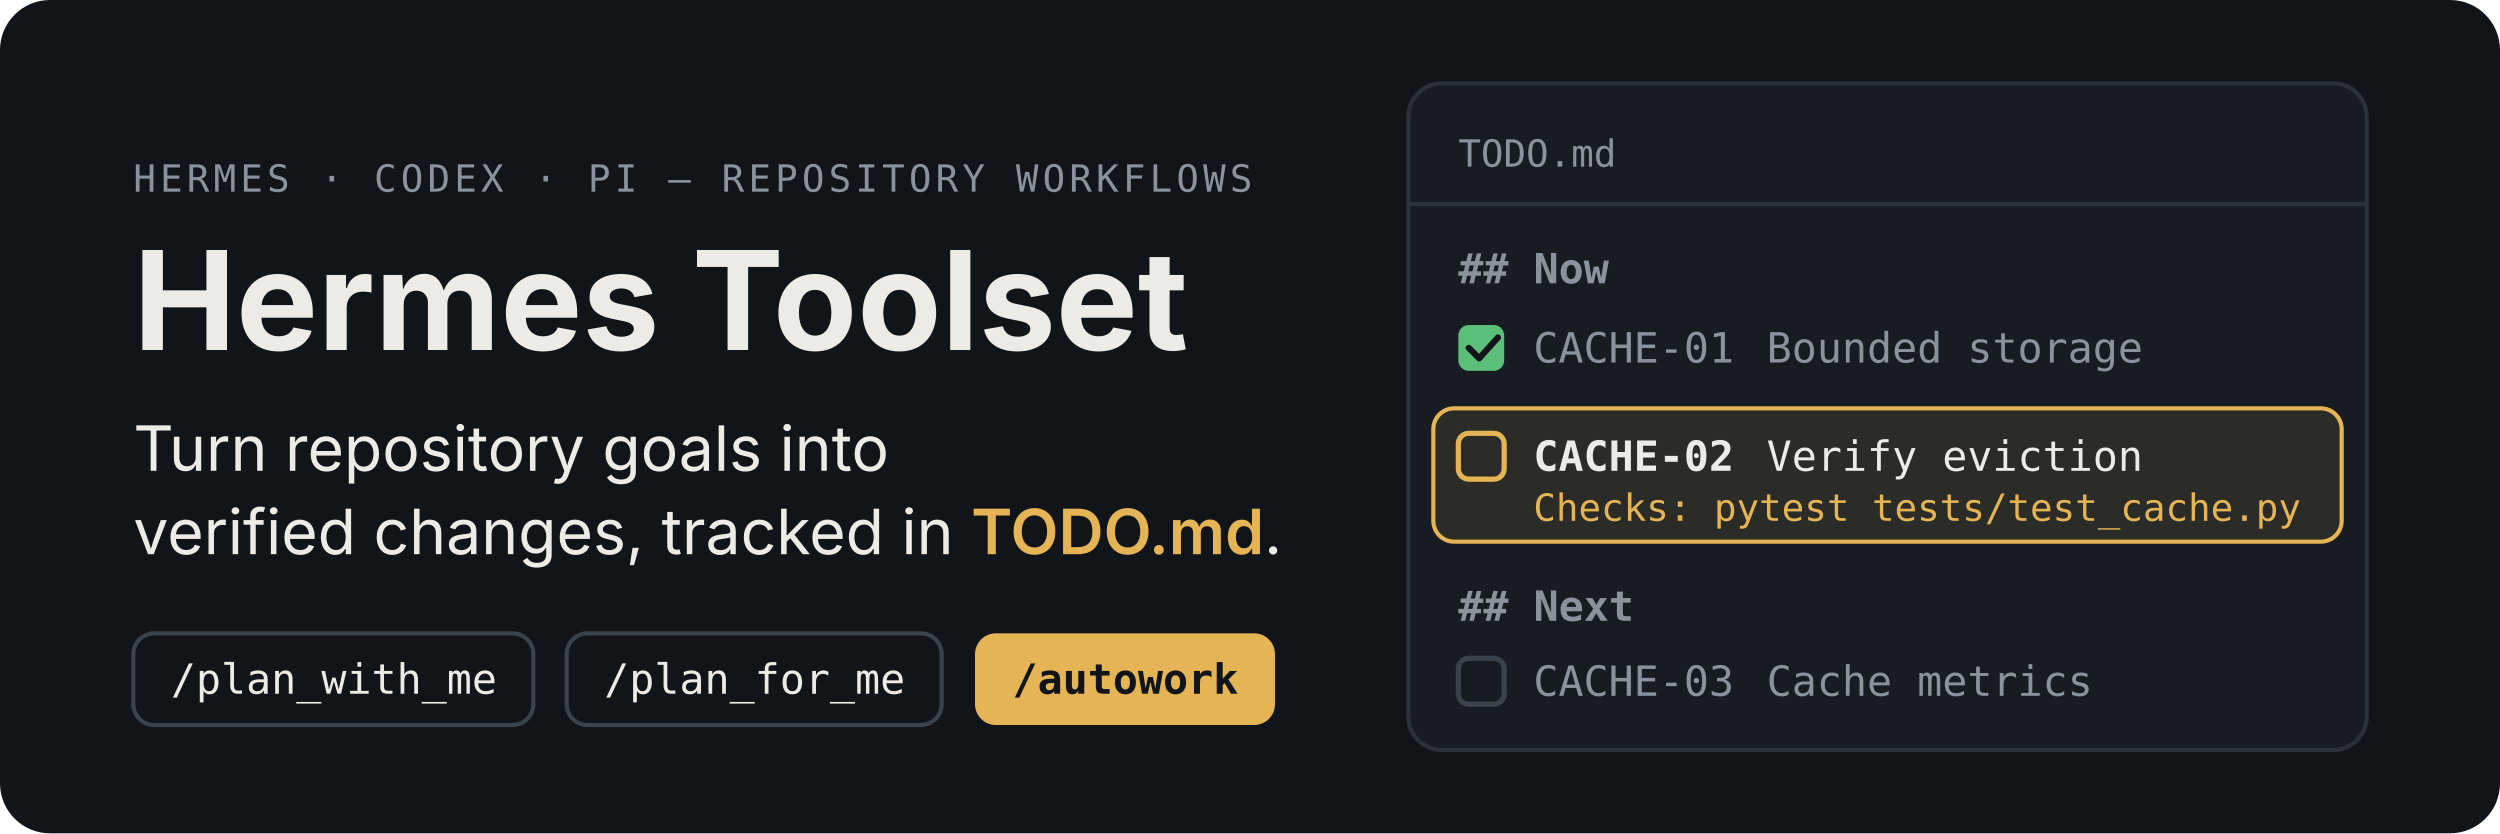
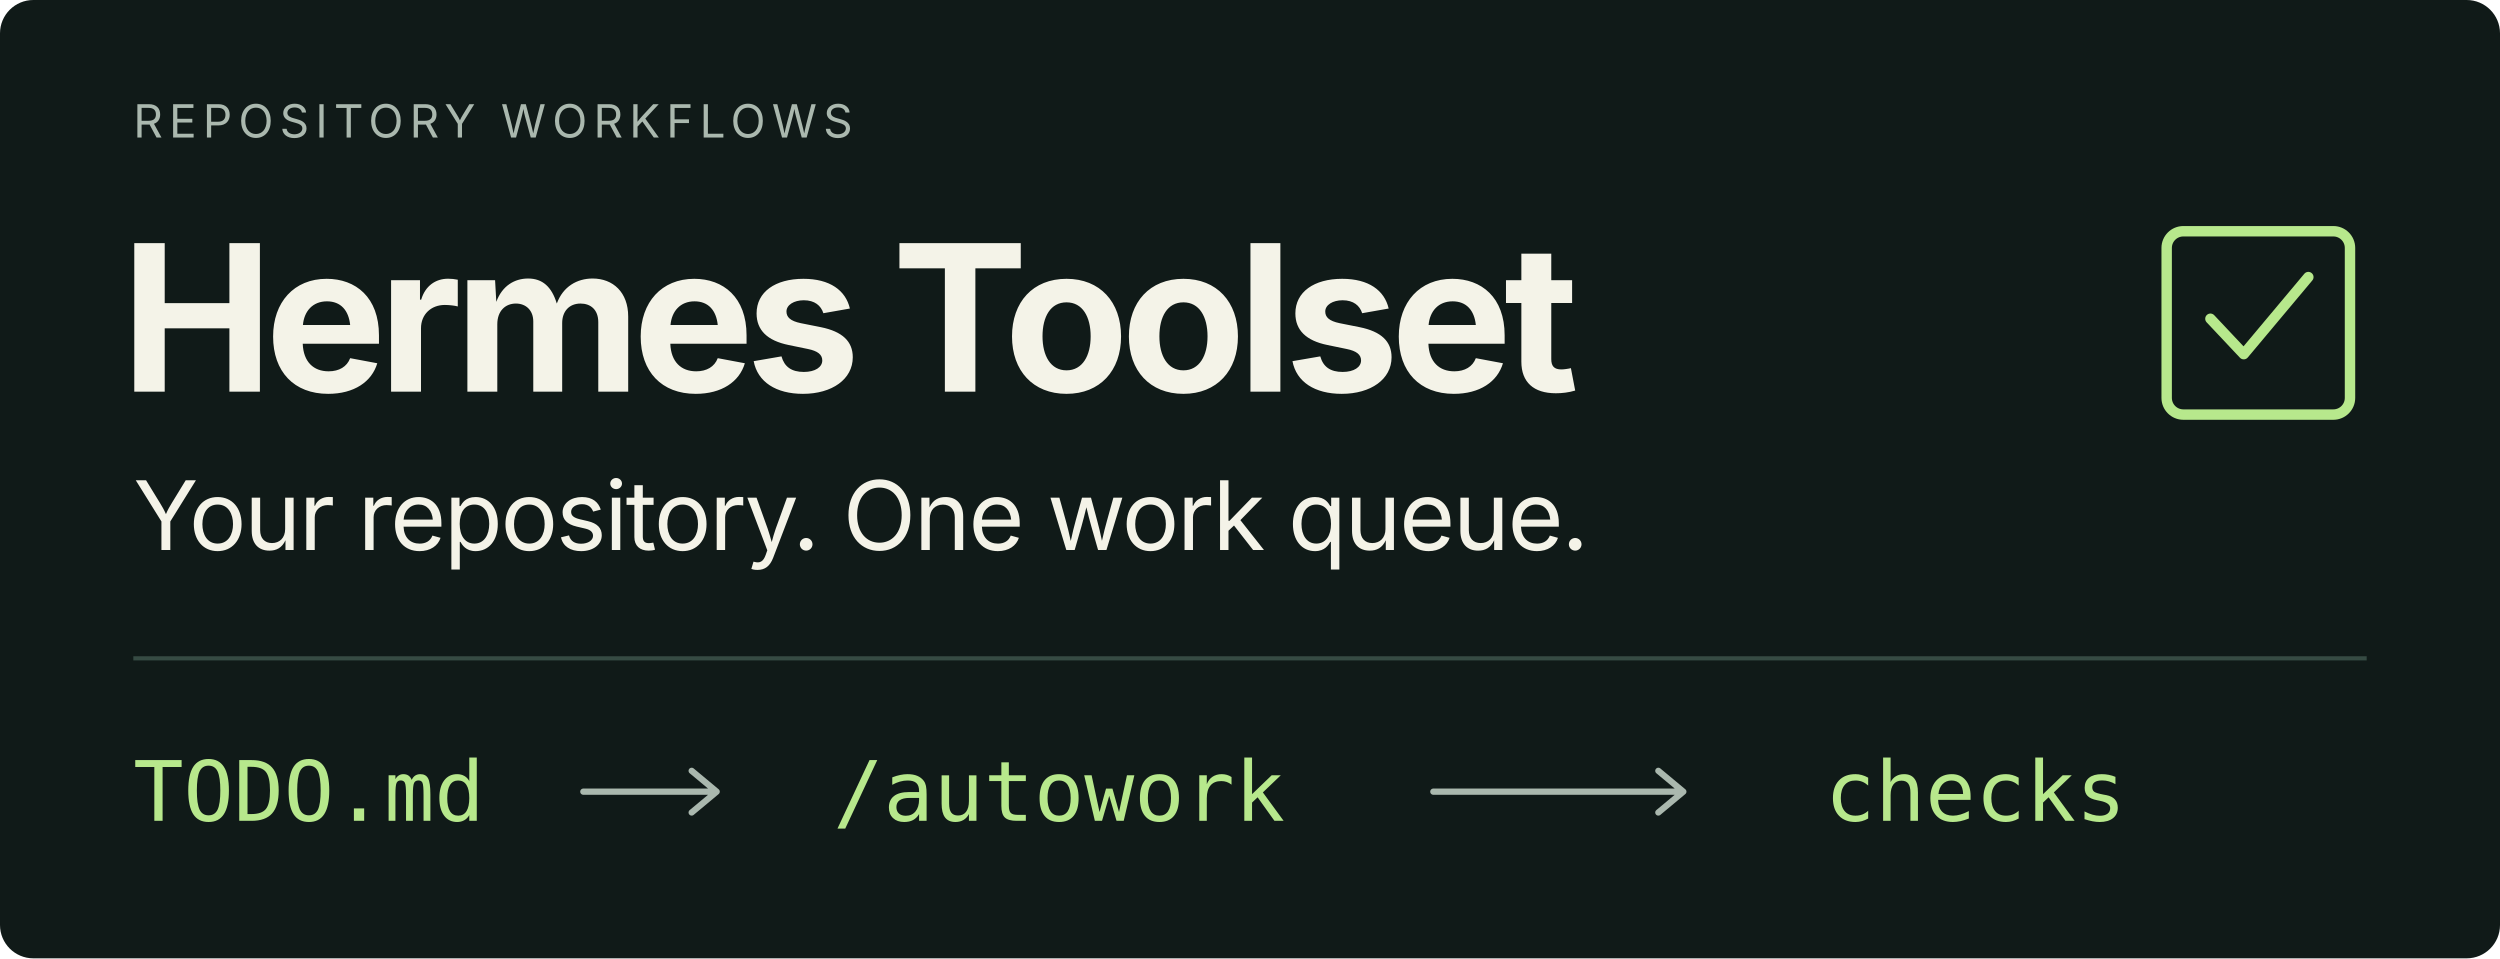
- <svg xmlns="http://www.w3.org/2000/svg" width="1200" height="400" viewBox="0 0 1200 400" role="img" aria-labelledby="title desc">
-   <rect width="1200" height="400" rx="24" fill="#11151a" />
-   <g id="title-block" transform="translate(64 0)">
-     <text x="0" y="92" font-family="ui-monospace, SFMono-Regular, Menlo, monospace" font-size="18" letter-spacing="2" fill="#8a939d">HERMES · CODEX · PI  —  REPOSITORY WORKFLOWS</text>
-     <text x="0" y="168" font-family="-apple-system, BlinkMacSystemFont, 'Segoe UI', sans-serif" font-size="66" font-weight="700" fill="#ecebe6">Hermes Toolset</text>
-     <text x="0" y="226" font-family="-apple-system, BlinkMacSystemFont, 'Segoe UI', sans-serif" font-size="30" fill="#ecebe6">Turn repository goals into</text>
-     <text x="0" y="266" font-family="-apple-system, BlinkMacSystemFont, 'Segoe UI', sans-serif" font-size="30" fill="#ecebe6">verified changes, tracked in <tspan fill="#e5b454" font-weight="600">TODO.md</tspan>.</text>
-     <g id="commands" font-family="ui-monospace, SFMono-Regular, Menlo, monospace" font-size="20">
-       <rect x="0" y="304" width="192" height="44" rx="10" fill="none" stroke="#3a424c" stroke-width="2" />
-       <text x="18" y="333" fill="#ecebe6">/plan_with_me</text>
-       <rect x="208" y="304" width="180" height="44" rx="10" fill="none" stroke="#3a424c" stroke-width="2" />
-       <text x="226" y="333" fill="#ecebe6">/plan_for_me</text>
-       <rect x="404" y="304" width="144" height="44" rx="10" fill="#e5b454" />
-       <text x="422" y="333" fill="#11151a" font-weight="700">/autowork</text>
-     </g>
+ <svg xmlns="http://www.w3.org/2000/svg" width="1200" height="460" viewBox="0 0 1200 460" role="img" aria-labelledby="title desc">
+   <rect width="1200" height="460" rx="16" fill="#101a18" />
+   <g font-family="-apple-system, BlinkMacSystemFont, 'Segoe UI', sans-serif">
+     <text x="64" y="66" font-size="22" letter-spacing="3" fill="#aab8ae">REPOSITORY WORKFLOWS</text>
+     <text x="58" y="188" font-size="98" font-weight="700" letter-spacing="-4" fill="#f4f3e8">Hermes Toolset</text>
+     <text x="64" y="264" font-size="46" letter-spacing="-1" fill="#f4f3e8">Your repository. One work queue.</text>
  </g>
-   <g id="todo-card" transform="translate(676 40)">
-     <rect width="460" height="320" rx="16" fill="#171c22" stroke="#2a3139" stroke-width="2" />
-     <text x="24" y="40" font-family="ui-monospace, SFMono-Regular, Menlo, monospace" font-size="18" fill="#8a939d">TODO.md</text>
-     <line x1="0" y1="58" x2="460" y2="58" stroke="#2a3139" stroke-width="2" />
-     <g font-family="ui-monospace, SFMono-Regular, Menlo, monospace" font-size="20">
-       <text x="24" y="96" fill="#8a939d" font-weight="700">## Now</text>
-       <g id="done">
-         <rect x="24" y="116" width="22" height="22" rx="5" fill="#5bbf7a" />
-         <path d="M29 127 l5 5 l9 -10" fill="none" stroke="#11151a" stroke-width="3" stroke-linecap="round" stroke-linejoin="round" />
-         <text x="60" y="134" fill="#8a939d">CACHE-01</text>
-         <text x="172" y="134" fill="#8a939d">Bounded storage</text>
-       </g>
-       <g id="next">
-         <rect x="12" y="156" width="436" height="64" rx="10" fill="#e5b454" fill-opacity="0.10" stroke="#e5b454" stroke-width="2" />
-         <rect x="24" y="168" width="22" height="22" rx="5" fill="none" stroke="#e5b454" stroke-width="2.5" />
-         <text x="60" y="186" fill="#ecebe6" font-weight="700">CACHE-02</text>
-         <text x="172" y="186" fill="#ecebe6">Verify eviction</text>
-         <text x="60" y="210" font-size="18" fill="#e5b454">Checks: pytest tests/test_cache.py</text>
-       </g>
-       <text x="24" y="258" fill="#8a939d" font-weight="700">## Next</text>
-       <rect x="24" y="276" width="22" height="22" rx="5" fill="none" stroke="#3a424c" stroke-width="2.5" />
-       <text x="60" y="294" fill="#8a939d">CACHE-03</text>
-       <text x="172" y="294" fill="#8a939d">Cache metrics</text>
-     </g>
+   <g id="task-mark" fill="none" stroke="#b7e88c" stroke-width="5" stroke-linecap="round" stroke-linejoin="round">
+     <rect x="1040" y="111" width="88" height="88" rx="8" />
+     <path d="M1061 153 l16 17 31 -37" />
+   </g>
+   <path d="M64 316 H1136" stroke="#364b43" stroke-width="2" />
+   <g id="work-queue" font-family="ui-monospace, 'DejaVu Sans Mono', monospace" font-size="40" fill="#b7e88c">
+     <text x="64" y="394">TODO.md</text>
+     <text x="400" y="394">/autowork</text>
+     <text x="876" y="394">checks</text>
+   </g>
+   <g fill="none" stroke="#aab8ae" stroke-width="3" stroke-linecap="round" stroke-linejoin="round">
+     <path d="M280 380 h64 m-12 -10 12 10 -12 10" />
+     <path d="M688 380 h120 m-12 -10 12 10 -12 10" />
  </g>
</svg>
